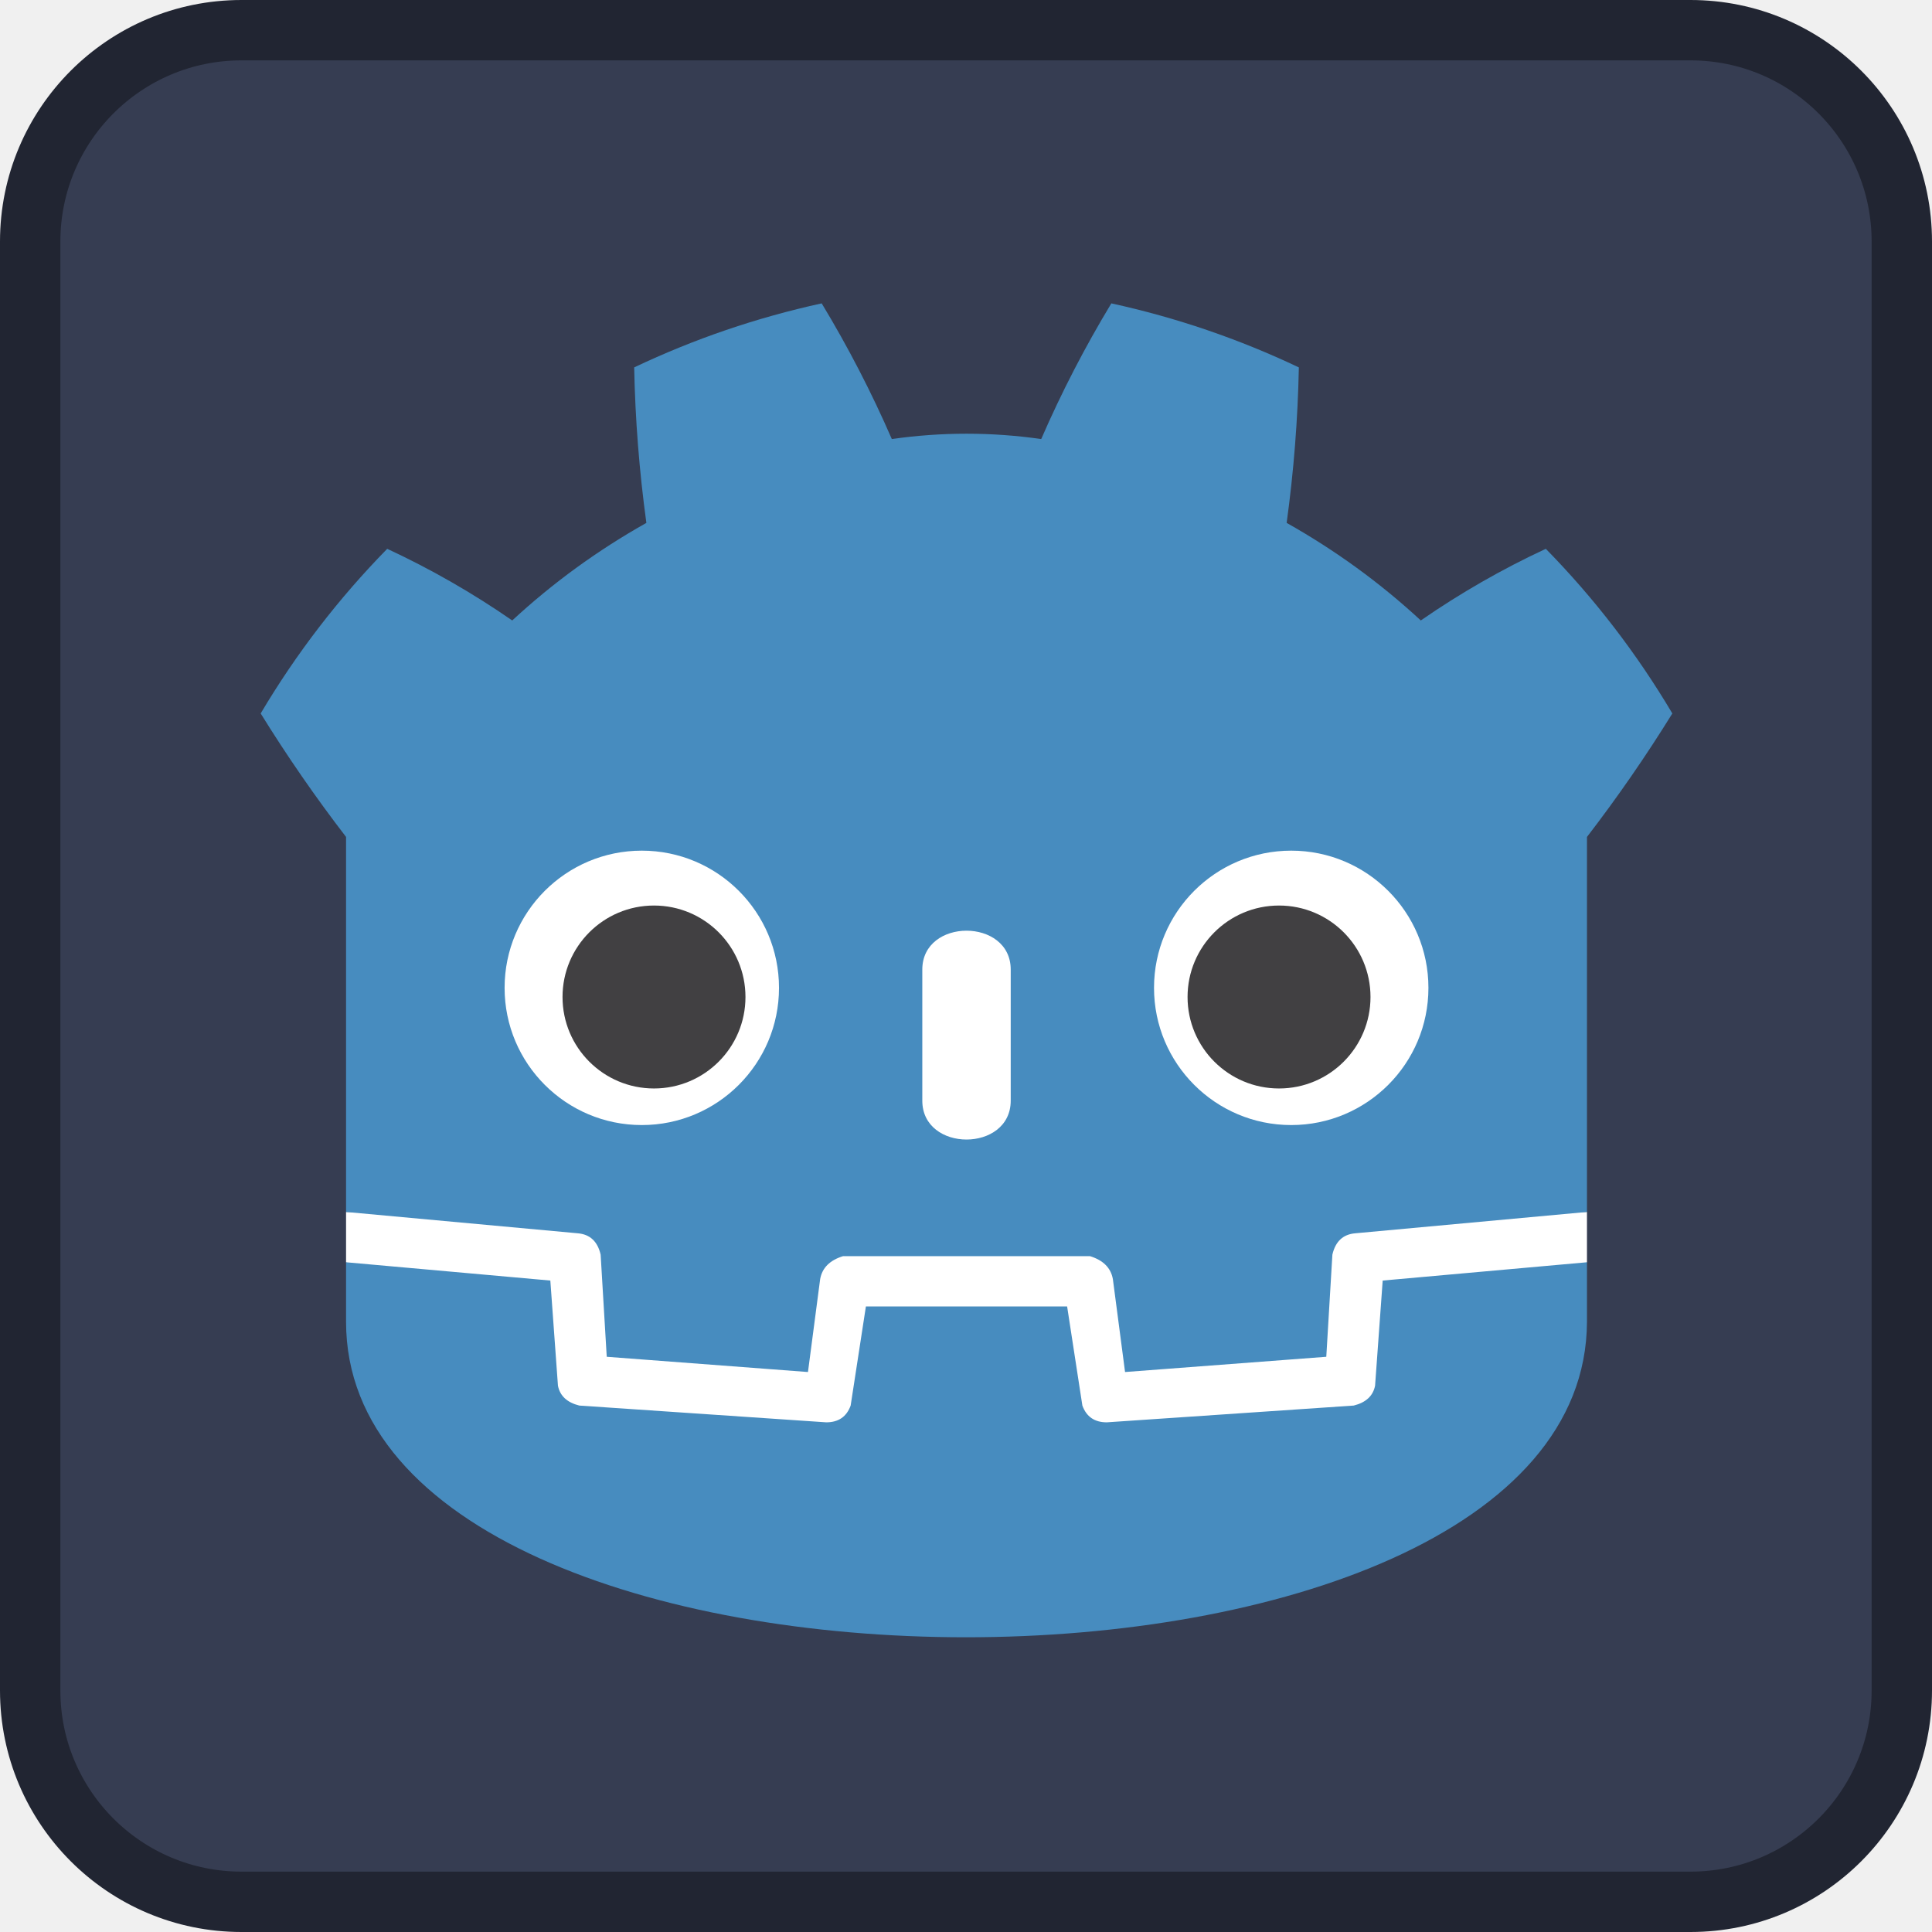
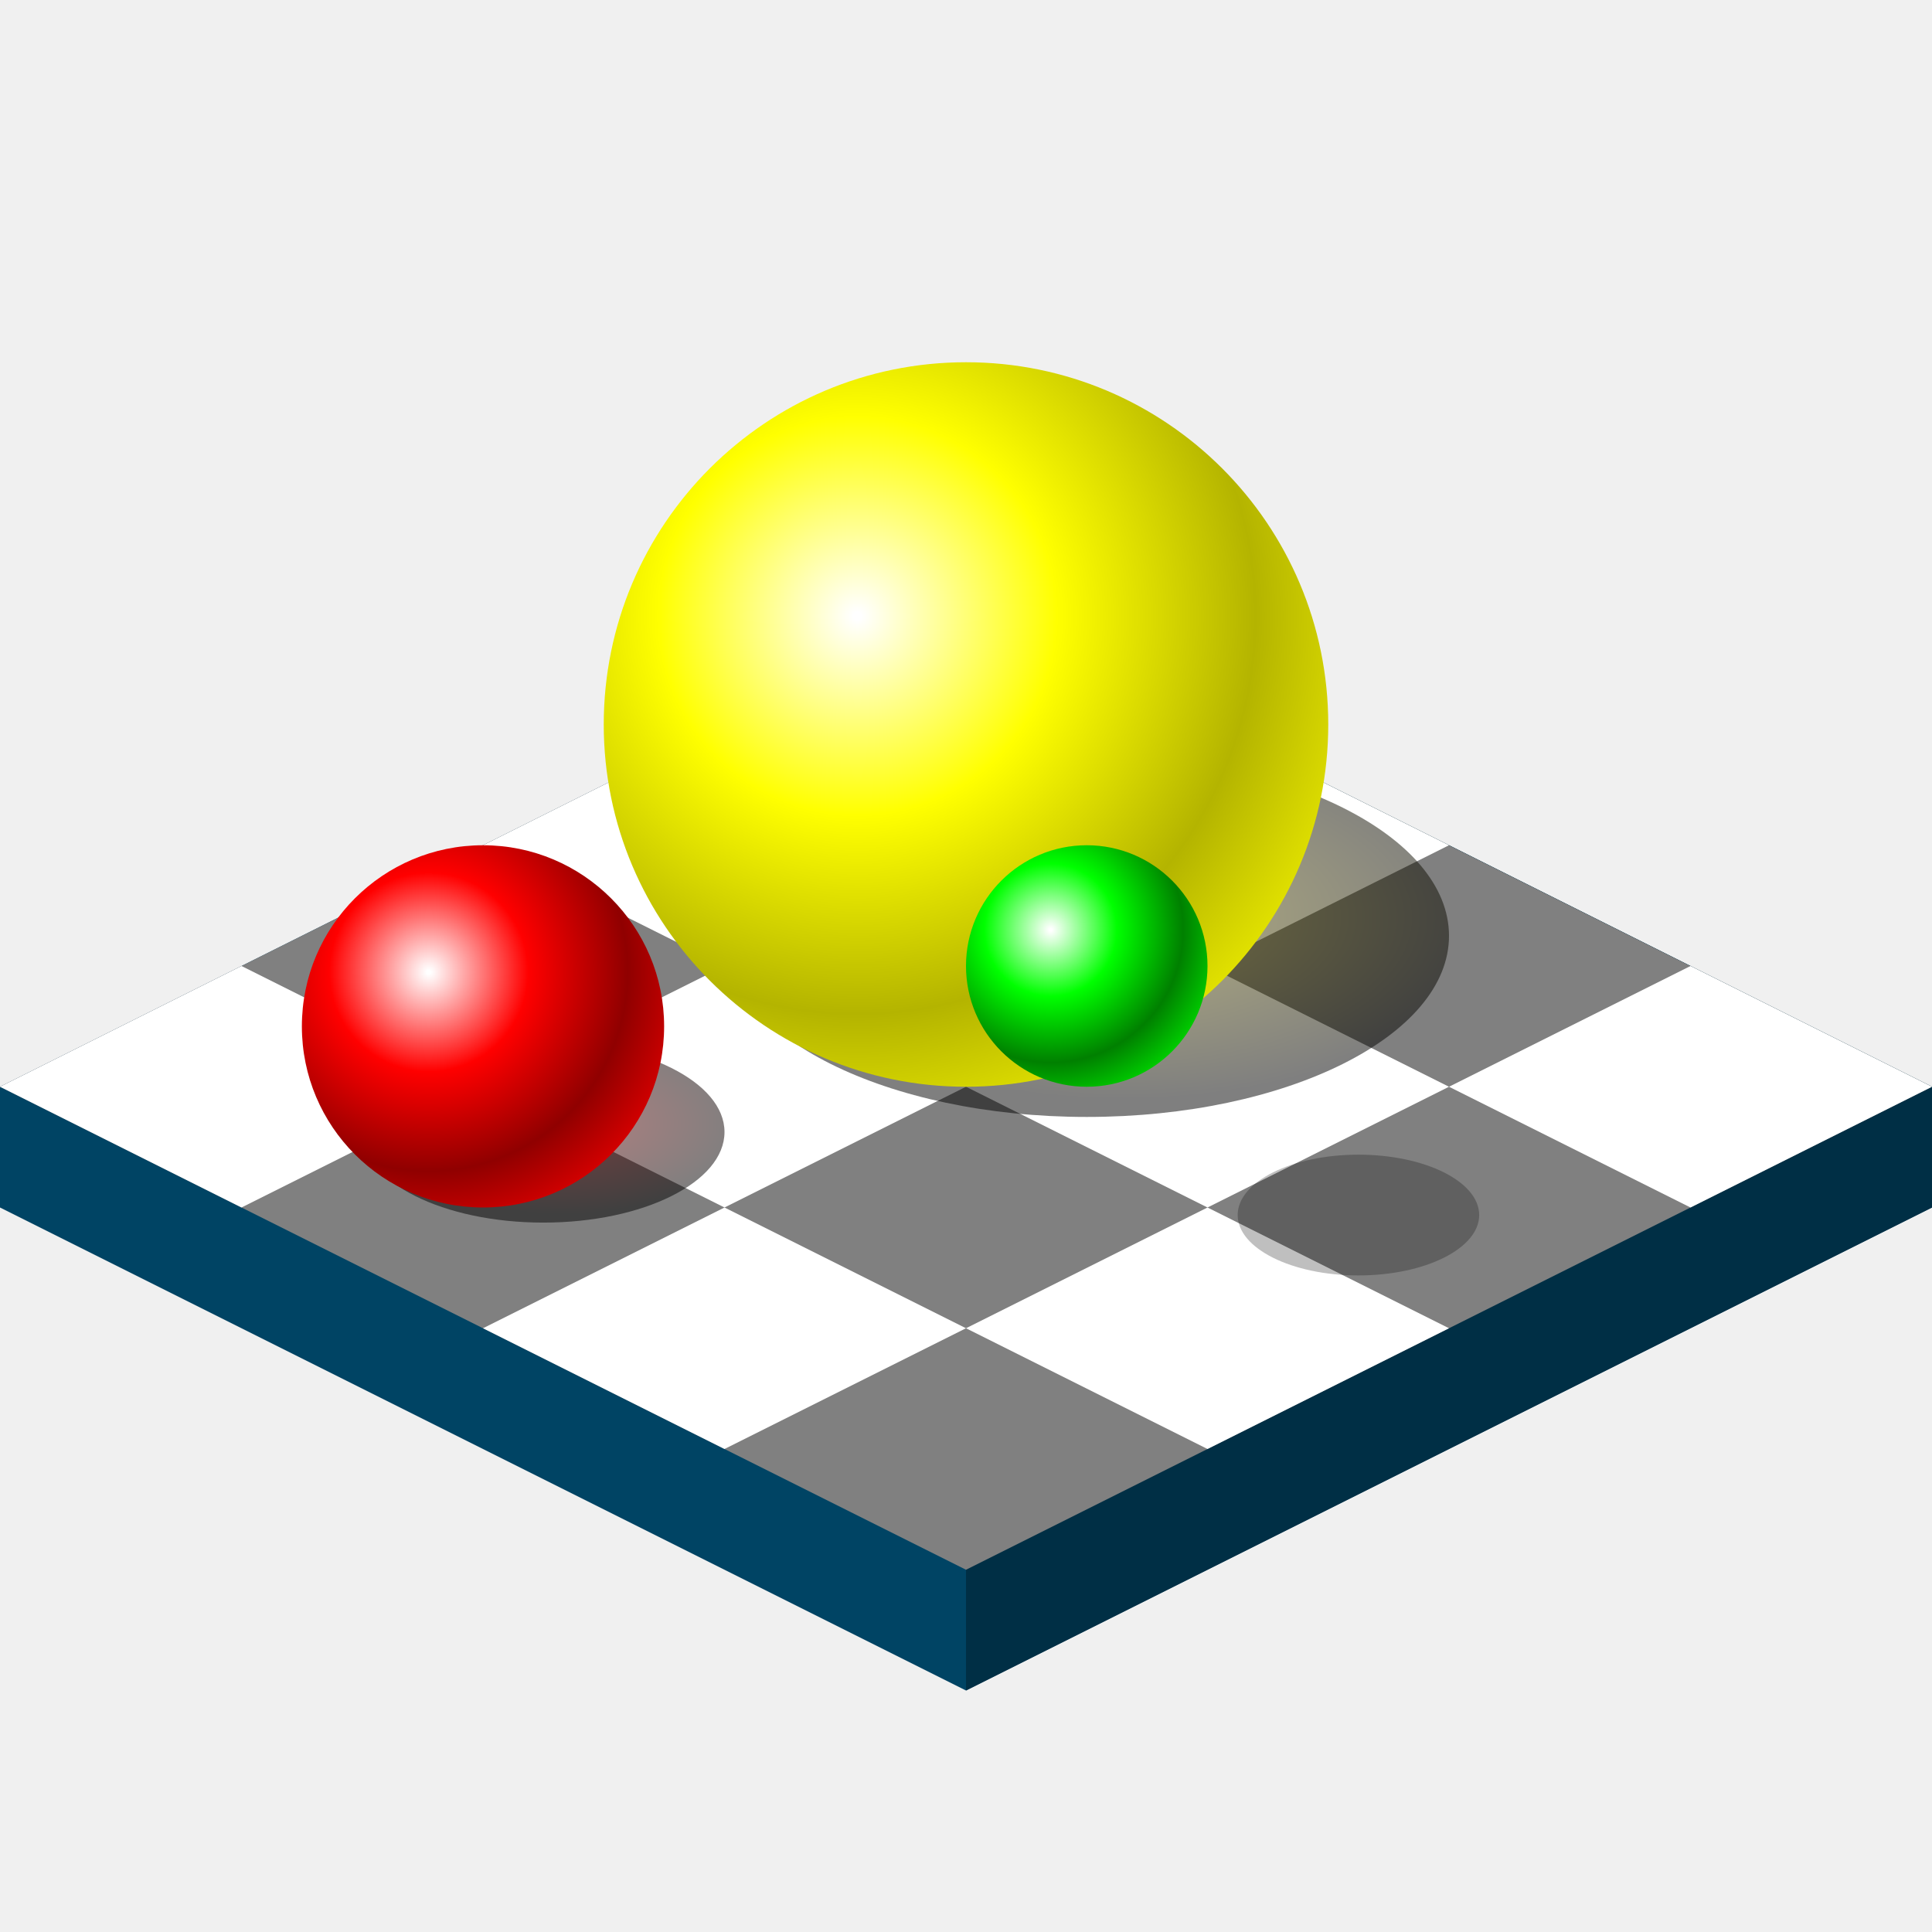
- <svg xmlns="http://www.w3.org/2000/svg" width="128" height="128">
-   <rect width="124" height="124" x="2" y="2" fill="#363d52" stroke="#212532" stroke-width="4" rx="14" />
-   <g fill="#fff" transform="translate(12.322 12.322)scale(.101)">
-     <path d="M105 673v33q407 354 814 0v-33z" />
-     <path fill="#478cbf" d="m105 673 152 14q12 1 15 14l4 67 132 10 8-61q2-11 15-15h162q13 4 15 15l8 61 132-10 4-67q3-13 15-14l152-14V427q30-39 56-81-35-59-83-108-43 20-82 47-40-37-88-64 7-51 8-102-59-28-123-42-26 43-46 89-49-7-98 0-20-46-46-89-64 14-123 42 1 51 8 102-48 27-88 64-39-27-82-47-48 49-83 108 26 42 56 81zm0 33v39c0 276 813 276 814 0v-39l-134 12-5 69q-2 10-14 13l-162 11q-12 0-16-11l-10-65H446l-10 65q-4 11-16 11l-162-11q-12-3-14-13l-5-69z" />
-     <path d="M483 600c0 34 58 34 58 0v-86c0-34-58-34-58 0z" />
-     <circle cx="725" cy="526" r="90" />
-     <circle cx="299" cy="526" r="90" />
-   </g>
-   <g fill="#414042" transform="translate(12.322 12.322)scale(.101)">
-     <circle cx="307" cy="532" r="60" />
-     <circle cx="717" cy="532" r="60" />
-   </g>
+ <svg xmlns="http://www.w3.org/2000/svg" width="16" height="16">
+   <path d="M0 9l0 1 8 4 8-4 0-1-8-4Z" fill="#004464" />
+   <path d="M8 5l0 9 8-4 0-1Z" fill="#002f45" />
+   <path d="M0 9l8 4 8-4-8-4Z" fill="gray" />
+   <path d="M8 7l2 1 2-1-2-1Z" fill="white" />
+   <path d="M4 7l2 1 2-1-2-1Z" fill="white" />
+   <path d="M12 9l2 1 2-1-2-1Z" fill="white" />
+   <path d="M8 9l2 1 2-1-2-1Z" fill="white" />
+   <path d="M4 9l2 1 2-1-2-1Z" fill="white" />
+   <path d="M0 9l2 1 2-1-2-1Z" fill="white" />
+   <path d="M4 11l2 1 2-1-2-1Z" fill="white" />
+   <path d="M8 11l2 1 2-1-2-1Z" fill="white" />
+   <radialGradient id="red" cx="35%" cy="35%" spreadMethod="reflect" r="55%">
+     <stop stop-color="white" offset="0.01" />
+     <stop stop-color="red" offset="0.5" />
+     <stop offset="1" stop-color="#900000" />
+   </radialGradient>
+   <radialGradient id="redDark" cx="55%" cy="45%">
+     <stop offset="0" stop-color="#600" />
+     <stop stop-color="black" offset="1" />
+   </radialGradient>
+   <radialGradient id="yellowDark" cx="55%" cy="45%">
+     <stop offset="0" stop-color="#665c00" />
+     <stop stop-color="#000" offset="1" />
+   </radialGradient>
+   <radialGradient id="green" cx="35%" cy="35%" spreadMethod="reflect" r="55%">
+     <stop stop-color="white" offset="0.01" />
+     <stop stop-color="lime" offset="0.5" />
+     <stop offset="1" stop-color="green" />
+   </radialGradient>
+   <radialGradient id="yellow" cx="35%" cy="35%" spreadMethod="reflect" r="55%">
+     <stop stop-color="white" offset="0.01" />
+     <stop stop-color="yellow" offset="0.5" />
+     <stop offset="1" stop-color="#b4b400" />
+   </radialGradient>
+   <circle r="3" transform="scale(1 0.5) translate(9 15.5)" fill="url(#yellowDark)" opacity="0.5" />
+   <circle r="1.5" transform="scale(1 0.5) translate(4.5 18.75)" fill="url(#redDark)" opacity="0.5" />
+   <circle r="1" transform="scale(1 0.5) translate(11.25 20.125)" fill="black" opacity="0.25" />
+   <circle r="3" cx="8" cy="6" fill="url(#yellow)" stroke="#b4b400" stroke-width="0.2" stroke-opacity="0" />
+   <circle r="1.5" cx="4" cy="8.5" fill="url(#red)" stroke="#900000" stroke-width="0.2" stroke-opacity="0" />
+   <circle r="1" cx="9" cy="8" fill="url(#green)" stroke="green" stroke-width="0.2" stroke-opacity="0" />
</svg>
